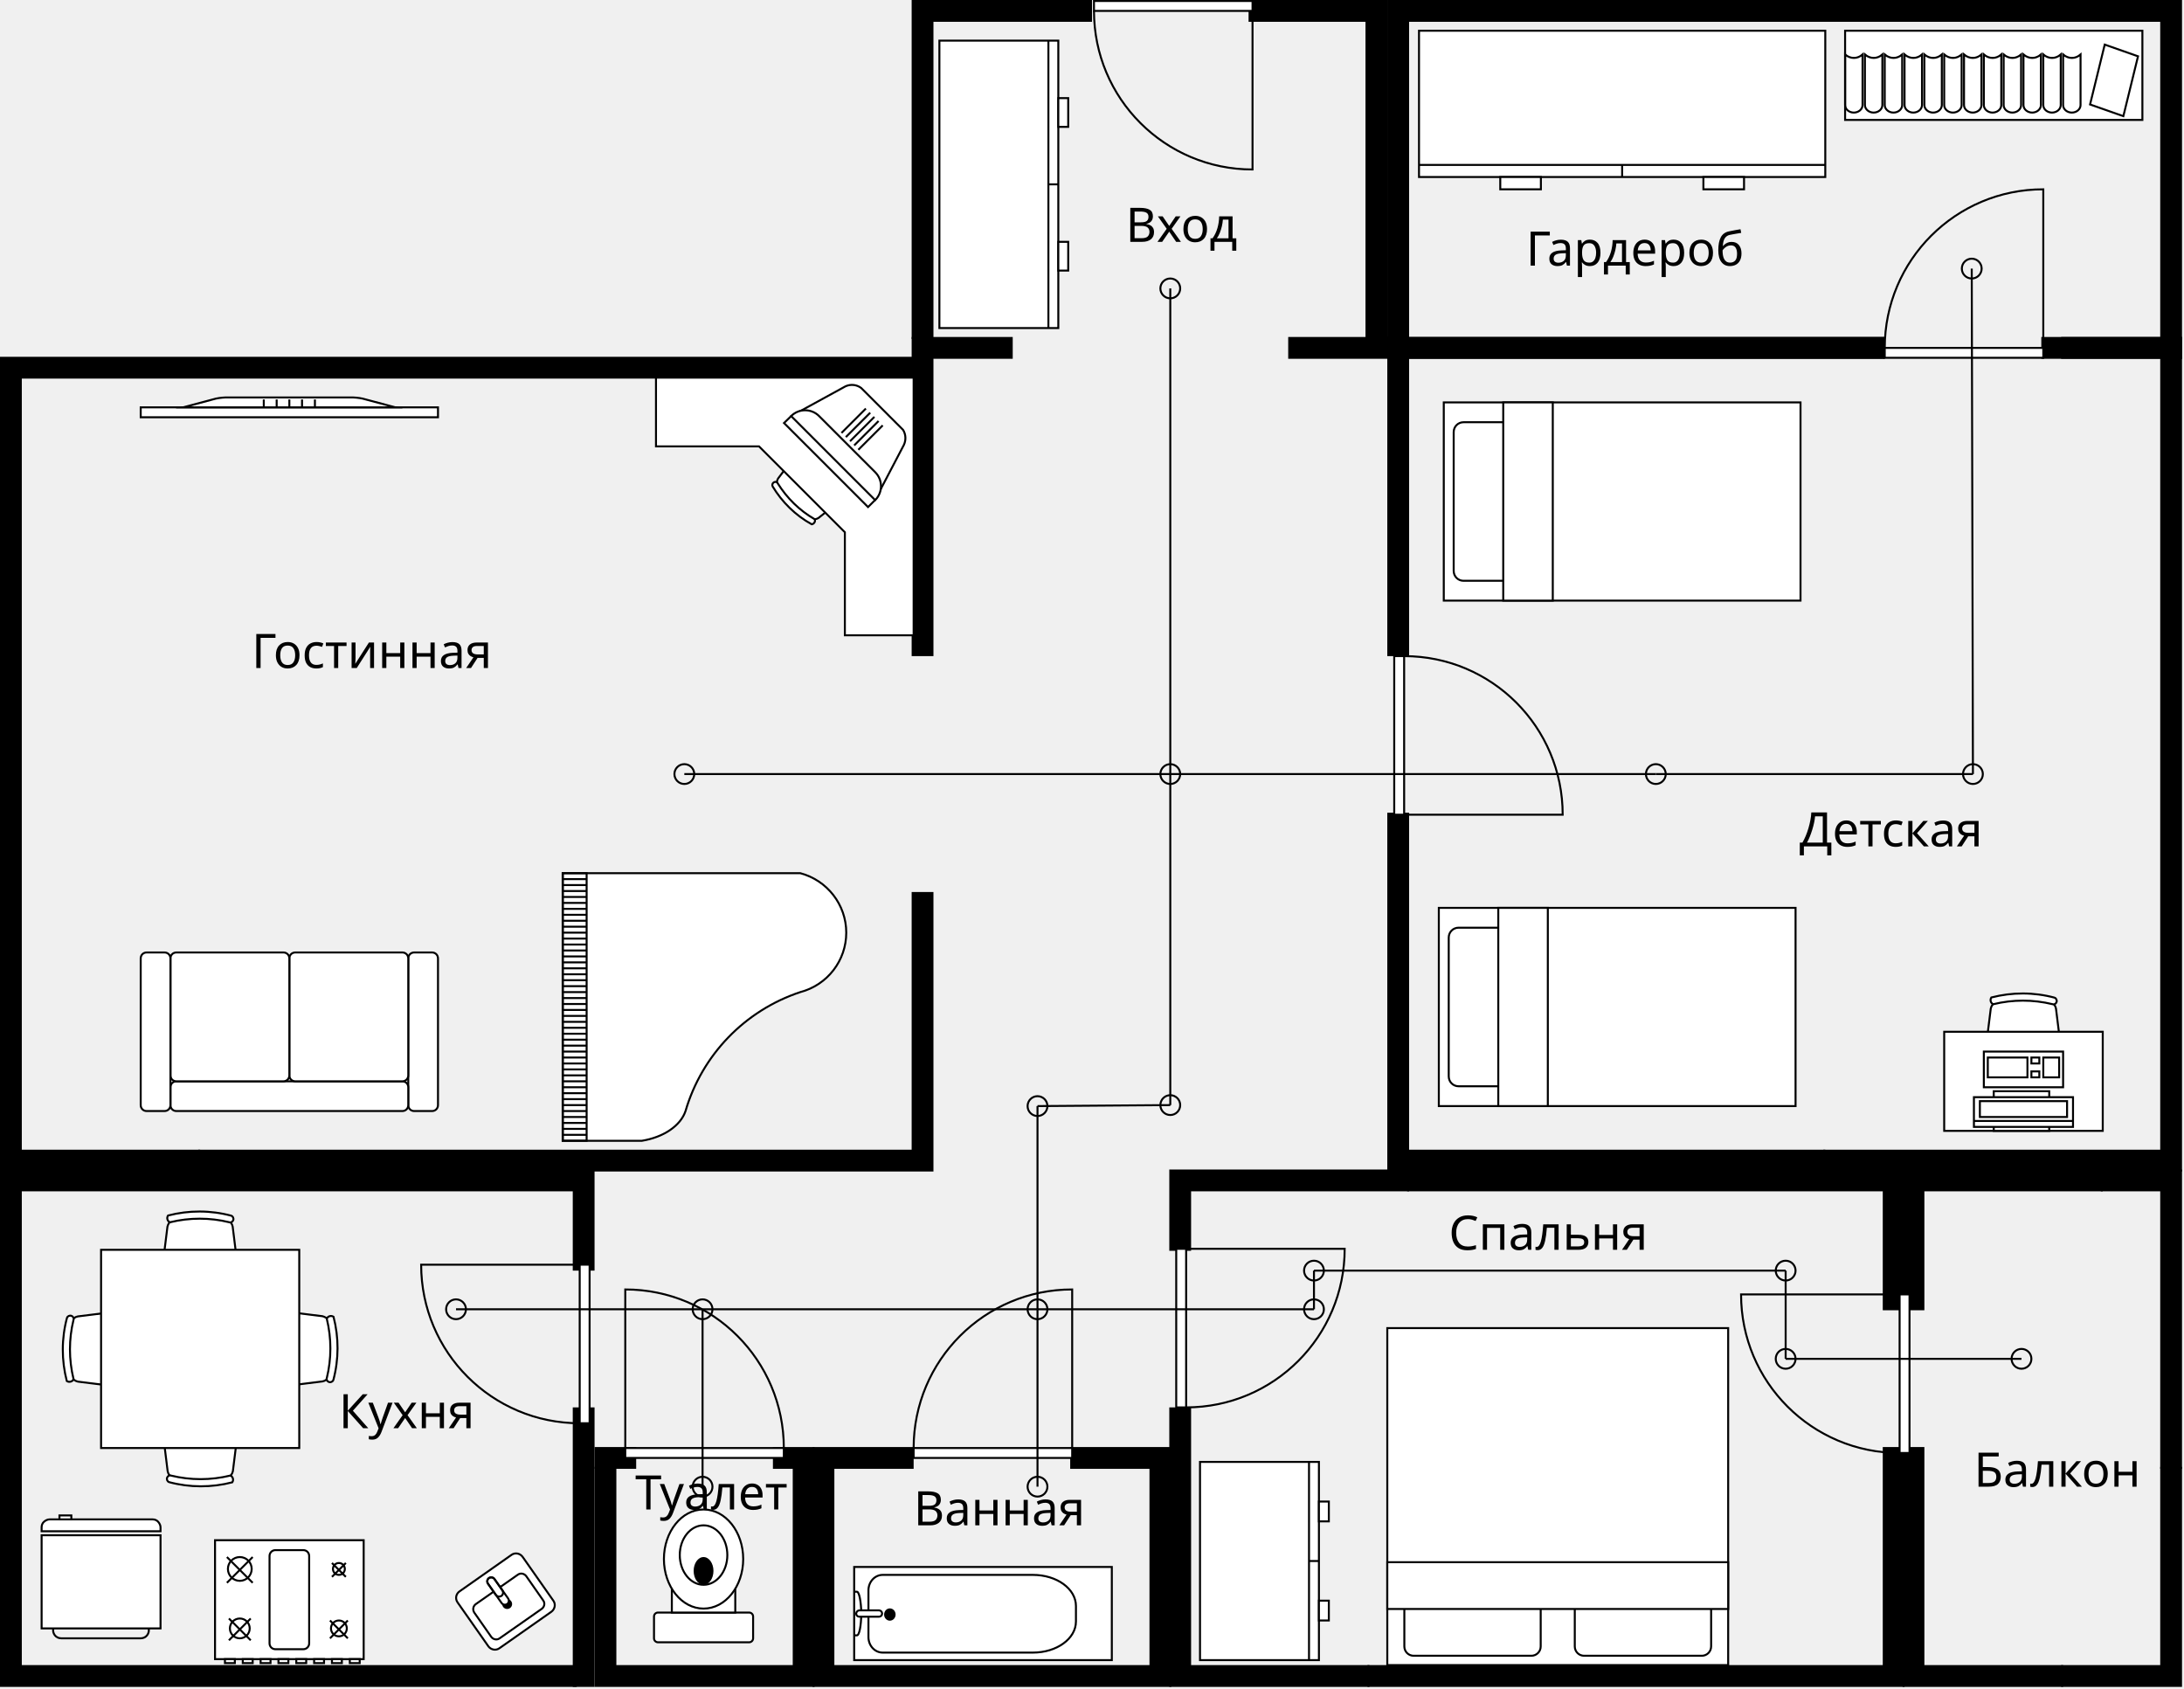
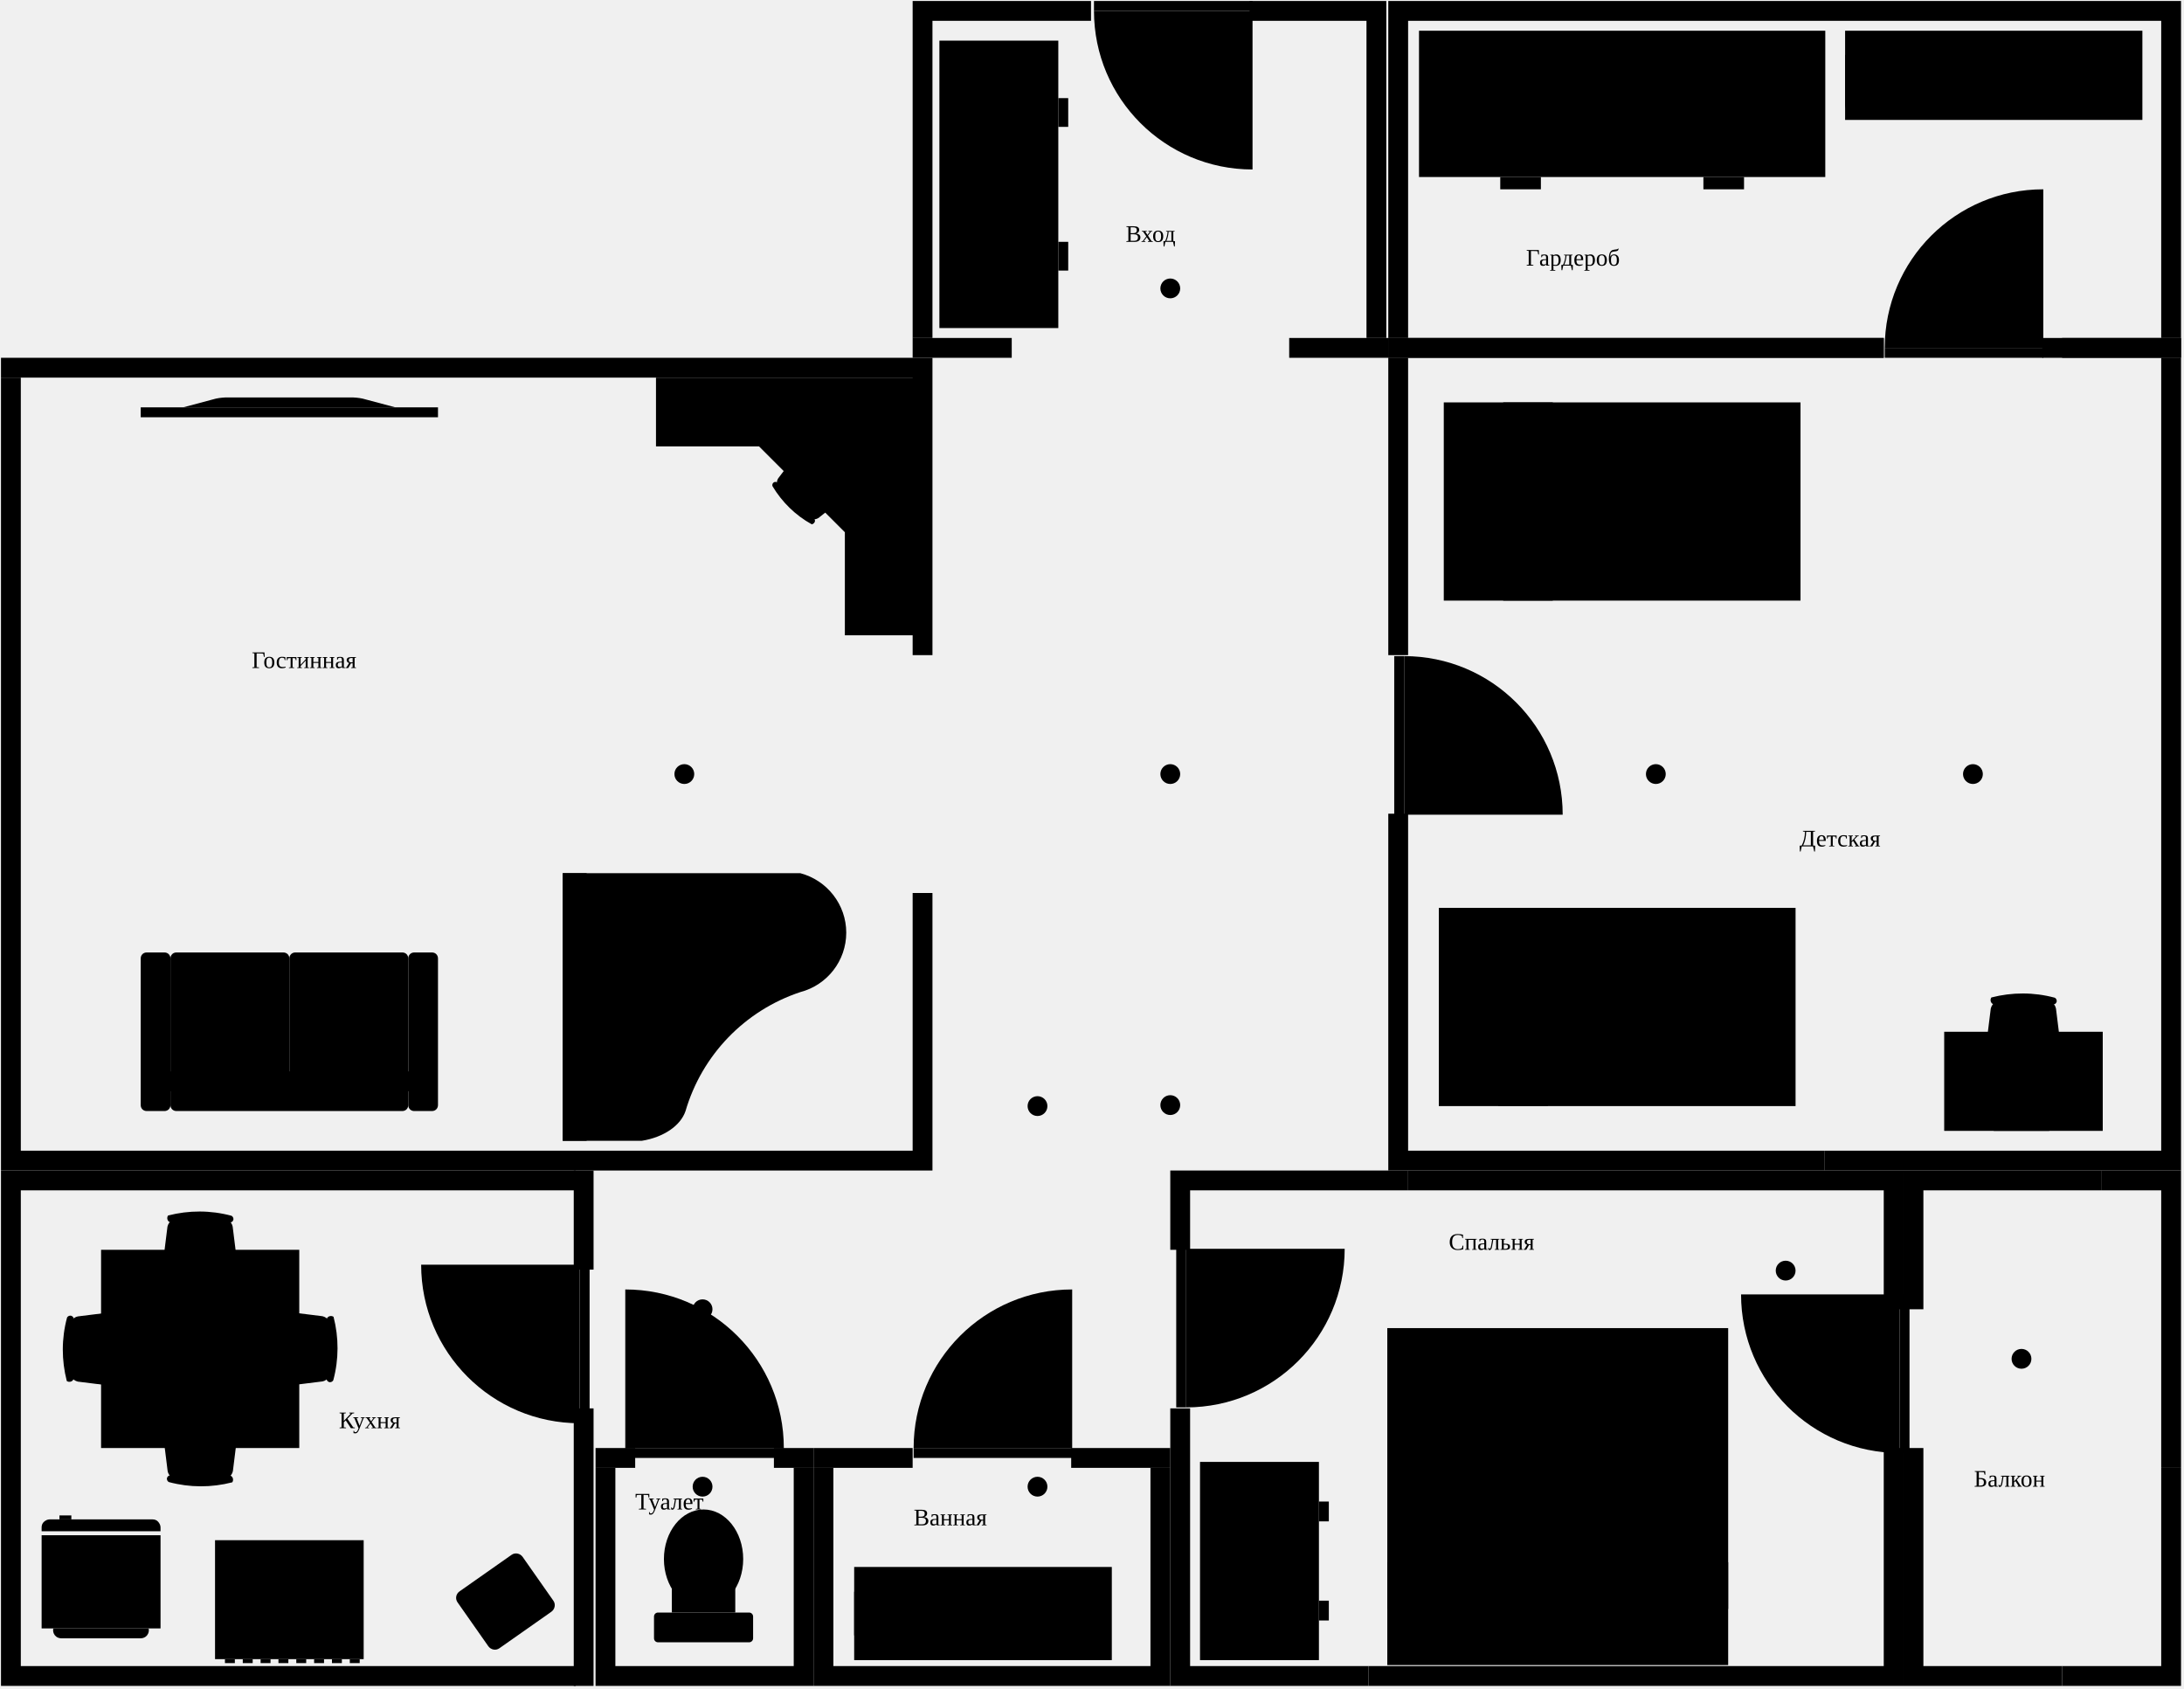
<svg xmlns="http://www.w3.org/2000/svg" version="1.1" id="Слой_1" x="0px" y="0px" viewBox="0 0 1102 852" style="enable-background:new 0 0 1102 852;" xml:space="preserve">
-   <style type="text/css">
- 	.st0{stroke:#000000;stroke-miterlimit:10;}
- 	.st1{stroke:#000000;}
- 	.st2{fill:#FFFFFF;stroke:#000000;}
- 	.st3{fill:none;stroke:#000000;stroke-miterlimit:10;}
- 	.st4{fill:#FFFFFF;stroke:#000000;stroke-miterlimit:10;}
- 	.st5{fill:none;stroke:#000000;}
- 	.st6{font-family:'MyriadPro-Regular';}
- 	.st7{font-size:24px;}
- </style>
  <g id="Floor_1">
    <g id="Гостинная">
      <path pointer-events="none" class="st0" d="M0.5,180.5h470v150h-10v-140H0.5V180.5z" />
      <path pointer-events="none" class="st0" d="M100.5,590.5H0.5v-400h10v390h90V590.5z" />
      <path pointer-events="none" class="st0" d="M470.5,450.5v140h-370v-10h360v-130H470.5z" />
    </g>
    <g id="Гардероб">
      <path pointer-events="none" class="st0" d="M700.5,170.5V0.5h400v170h-10v-160h-380v160H700.5z" />
      <rect x="700.5" y="170.5" pointer-events="none" class="st1" width="250" height="10" />
      <rect x="1040.5" y="170.5" pointer-events="none" class="st1" width="60" height="10" />
    </g>
    <g id="Детская">
      <path pointer-events="none" class="st0" d="M920.5,590.5h-220v-180h10v170h210V590.5z" />
      <rect x="700.5" y="180.5" pointer-events="none" class="st1" width="10" height="150" />
      <path pointer-events="none" class="st0" d="M1100.5,180.5v410h-180v-10h170v-400H1100.5z" />
      <rect x="700.5" y="170.5" pointer-events="none" class="st1" width="250" height="10" />
      <rect x="1030.5" y="170.5" pointer-events="none" class="st1" width="70" height="10" />
    </g>
    <g id="Кухня">
      <path pointer-events="none" class="st0" d="M290.5,850.5H0.5v-260h290v10h-280v240h280V850.5z" />
      <rect x="289.5" y="590.5" pointer-events="none" class="st1" width="10" height="50" />
      <rect x="289.5" y="710.5" pointer-events="none" class="st1" width="10" height="140" />
    </g>
    <g id="Балкон">
      <path pointer-events="none" class="st0" d="M960.5,660.5v-70h100v10h-90v60H960.5z" />
      <path pointer-events="none" class="st0" d="M1060.5,590.5h40v150h-10v-140h-30V590.5z" />
      <path pointer-events="none" class="st0" d="M1100.5,740.5v110h-60v-10h50v-100H1100.5z" />
      <path pointer-events="none" class="st0" d="M1040.5,850.5h-80v-120h10v110h70V850.5z" />
    </g>
    <g id="Спальня">
      <path pointer-events="none" class="st0" d="M710.5,590.5h250v70h-10v-60h-240V590.5z" />
      <path pointer-events="none" class="st0" d="M960.5,730.5v120h-270v-10h260v-110H960.5z" />
      <path pointer-events="none" class="st0" d="M690.5,850.5h-100v-140h10v130h90V850.5z" />
      <path pointer-events="none" class="st0" d="M590.5,630.5v-40h120v10h-110v30H590.5z" />
    </g>
    <g id="Ванная">
      <path pointer-events="none" class="st0" d="M590.5,740.5v110h-180v-110h10v100h160v-100H590.5z" />
      <rect x="540.5" y="730.5" pointer-events="none" class="st1" width="50" height="10" />
      <rect x="410.5" y="730.5" pointer-events="none" class="st1" width="50" height="10" />
    </g>
    <g id="Туалет">
      <path pointer-events="none" class="st0" d="M410.5,740.5v110h-110v-110h10v100h90v-100H410.5z" />
      <rect x="300.5" y="730.5" pointer-events="none" class="st1" width="20" height="10" />
      <rect x="390.5" y="730.5" pointer-events="none" class="st1" width="20" height="10" />
    </g>
    <g id="Вход">
      <rect x="460.5" y="170.5" pointer-events="none" class="st1" width="50" height="10" />
      <rect x="650.5" y="170.5" pointer-events="none" class="st1" width="50" height="10" />
      <path pointer-events="none" class="st0" d="M460.5,170.5V0.5h90v10h-80v160H460.5z" />
      <path pointer-events="none" class="st0" d="M630.5,0.5h69v170h-10v-160h-59V0.5z" />
    </g>
    <g id="Furniture">
      <rect x="315.5" y="730.5" pointer-events="none" class="st2" width="80" height="5" />
      <path pointer-events="none" class="st3" d="M395.5,730.5c0-44.2-35.8-80-80-80v80" />
      <rect x="461" y="730.5" pointer-events="none" class="st2" width="80" height="5" />
      <path pointer-events="none" class="st3" d="M461,730.5c0-44.2,35.8-80,80-80v80" />
      <rect x="593.5" y="630" pointer-events="none" class="st2" width="5" height="80" />
      <path pointer-events="none" class="st3" d="M598.5,710c44.2,0,80-35.8,80-80h-80" />
      <rect x="958.5" y="653" pointer-events="none" class="st2" width="5" height="80" />
      <path pointer-events="none" class="st3" d="M958.5,733c-44.2,0-80-35.8-80-80h80" />
      <rect x="292.5" y="638" pointer-events="none" class="st2" width="5" height="80" />
      <path pointer-events="none" class="st3" d="M292.5,718c-44.2,0-80-35.8-80-80h80" />
      <rect x="703.5" y="331" pointer-events="none" class="st2" width="5" height="80" />
      <path pointer-events="none" class="st3" d="M708.5,331c44.2,0,80,35.8,80,80h-80" />
      <rect x="951" y="175.5" pointer-events="none" class="st2" width="80" height="5" />
      <path pointer-events="none" class="st3" d="M951,175.5c0-44.2,35.8-80,80-80v80" />
      <path pointer-events="none" class="st4" d="M392.6,241.4l12.6-16.7c1.8-2.5,4.9-3.8,7.9-3.2c7.4,5.2,13.9,11.5,19.3,18.7   c0.7,3-0.5,6.2-3,8l-16.4,13.1c-2,1.3-5,0.8-7.4-1.1l-11.8-11.5C391.9,246.4,391.4,243.4,392.6,241.4z" />
      <path pointer-events="none" class="st4" d="M389.8,245.3c-0.3-0.7,0-1.6,0.7-2c0.7-0.4,1.6-0.2,1.9,0.5c4.7,7.5,11,13.7,18.6,18.1   c0.3,0.5,0.3,1.1,0,1.6c-0.3,0.5-0.8,0.9-1.4,1C401.4,260,394.6,253.3,389.8,245.3" />
      <path pointer-events="none" class="st4" d="M461,190.5v130h-34.7v-52L383,225.2h-52v-34.7H461z" />
      <path pointer-events="none" class="st4" d="M395.6,213.4l42.4,42.4l3.5-3.5l14.6-27.9c1.1-2.4,1-5.2-0.4-7.5l-21.2-21.2   c-2.3-1.7-5.3-2-7.9-0.8l-27.4,15L395.6,213.4z" />
      <path pointer-events="none" class="st4" d="M436.9,206.1l-12.3,12.3 M439.1,208.2l-12.3,12.3 M441.2,210.3l-12.3,12.3 M445.4,214.6   l-12.3,12.3 M443.3,212.4L431,224.7 M441.6,252.3c3.9-3.9,3.9-10.2,0-14.1l-28.3-28.3c-3.9-3.9-10.2-3.9-14.1,0L441.6,252.3z" />
      <rect x="81" y="540.5" pointer-events="none" class="st2" width="130" height="10" />
      <path pointer-events="none" class="st2" d="M218,560.5h-9c-1.7,0-3-1.3-3-3v-74c0-1.7,1.3-3,3-3h9c1.7,0,3,1.3,3,3v74   C221,559.2,219.7,560.5,218,560.5z" />
      <path pointer-events="none" class="st2" d="M203,560.5H89c-1.7,0-3-1.3-3-3v-9c0-1.7,1.3-3,3-3h114c1.7,0,3,1.3,3,3v9   C206,559.2,204.7,560.5,203,560.5z" />
      <path pointer-events="none" class="st2" d="M203,545.5h-54c-1.7,0-3-1.3-3-3v-59c0-1.7,1.3-3,3-3h54c1.7,0,3,1.3,3,3v59   C206,544.2,204.7,545.5,203,545.5z" />
      <path pointer-events="none" class="st2" d="M143,545.5H89c-1.7,0-3-1.3-3-3v-59c0-1.7,1.3-3,3-3h54c1.7,0,3,1.3,3,3v59   C146,544.2,144.7,545.5,143,545.5z" />
      <path pointer-events="none" class="st2" d="M83,560.5h-9c-1.7,0-3-1.3-3-3v-74c0-1.7,1.3-3,3-3h9c1.7,0,3,1.3,3,3v74   C86,559.2,84.7,560.5,83,560.5z" />
      <rect x="71" y="205.5" pointer-events="none" class="st2" width="150" height="5" />
      <path pointer-events="none" class="st4" d="M92.4,205.5l15-4c1.9-0.6,4.2-0.9,6.4-1h64.3c2.3,0.1,4.5,0.4,6.4,1l15,4H92.4z" />
      <path pointer-events="none" class="st3" d="M133.1,201.5v4 M139.6,201.5v4 M146,201.5v4 M158.9,201.5v4 M152.4,201.5v4" />
      <path pointer-events="none" class="st4" d="M284,440.5h119.8c13.6,3.6,23.2,15.9,23.2,30s-9.5,26.4-23.2,30   c-28,9.3-49.6,31.7-57.9,60c-2.5,7.4-11,13.2-22,15h-40V440.5z" />
      <rect x="284" y="440.5" pointer-events="none" class="st5" width="12" height="135" />
      <polygon pointer-events="none" class="st5" points="427,440.5 427,440.5 427,440.5  " />
      <path pointer-events="none" class="st3" d="M296,443.5h-12 M296,449.5h-12 M296,455.5h-12 M296,461.5h-12 M296,467.5h-12    M296,473.5h-12 M296,479.5h-12 M296,485.5h-12 M296,491.5h-12 M296,446.5h-12 M296,452.5h-12 M296,458.5h-12 M296,464.5h-12    M296,470.5h-12 M296,476.5h-12 M296,482.5h-12 M296,488.5h-12 M296,494.5h-12 M296,497.5h-12 M296,503.5h-12 M296,509.5h-12    M296,515.5h-12 M296,521.5h-12 M296,527.5h-12 M296,533.5h-12 M296,539.5h-12 M296,545.5h-12 M296,500.5h-12 M296,506.5h-12    M296,512.5h-12 M296,518.5h-12 M296,524.5h-12 M296,530.5h-12 M296,536.5h-12 M296,542.5h-12 M296,548.5h-12 M296,551.5h-12    M296,557.5h-12 M296,563.5h-12 M296,569.5h-12 M296,554.5h-12 M296,560.5h-12 M296,566.5h-12 M296,572.5h-12" />
      <rect x="716" y="15.5" pointer-events="none" class="st2" width="205" height="73.8" />
      <path pointer-events="none" class="st3" d="M716,83.2h205 M818.5,83.2v6.2" />
      <rect x="757" y="89.3" pointer-events="none" class="st2" width="20.5" height="6.2" />
      <rect x="859.5" y="89.3" pointer-events="none" class="st2" width="20.5" height="6.2" />
      <rect x="931" y="15.5" pointer-events="none" class="st2" width="150" height="45" />
      <path pointer-events="none" class="st3" d="M931,53c0,2.1,2,3.8,4.4,3.8c2.4,0,4.4-1.7,4.4-3.8V27.5c-2.6,2.3-6.1,2.3-8.8,0V53z    M941,53c0,2.1,2,3.8,4.4,3.8c2.4,0,4.4-1.7,4.4-3.8V27.5c-2.6,2.3-6.1,2.3-8.8,0V53z M951,53c0,2.1,2,3.8,4.4,3.8   c2.4,0,4.4-1.7,4.4-3.8V27.5c-2.6,2.3-6.1,2.3-8.8,0V53z M961,53c0,2.1,2,3.8,4.4,3.8c2.4,0,4.4-1.7,4.4-3.8V27.5   c-2.6,2.3-6.1,2.3-8.8,0V53z M971,53c0,2.1,2,3.8,4.4,3.8c2.4,0,4.4-1.7,4.4-3.8V27.5c-2.6,2.3-6.1,2.3-8.8,0V53z M981,53   c0,2.1,2,3.8,4.4,3.8c2.4,0,4.4-1.7,4.4-3.8V27.5c-2.6,2.3-6.1,2.3-8.8,0V53z M991,53c0,2.1,2,3.8,4.4,3.8c2.4,0,4.4-1.7,4.4-3.8   V27.5c-2.6,2.3-6.1,2.3-8.8,0V53z M1001,53c0,2.1,2,3.8,4.4,3.8c2.4,0,4.4-1.7,4.4-3.8V27.5c-2.6,2.3-6.1,2.3-8.8,0V53z M1011,53   c0,2.1,2,3.8,4.4,3.8c2.4,0,4.4-1.7,4.4-3.8V27.5c-2.6,2.3-6.1,2.3-8.8,0V53z M1021,53c0,2.1,2,3.8,4.4,3.8c2.4,0,4.4-1.7,4.4-3.8   V27.5c-2.6,2.3-6.1,2.3-8.8,0V53z M1031,53c0,2.1,2,3.8,4.4,3.8c2.4,0,4.4-1.7,4.4-3.8V27.5c-2.6,2.3-6.1,2.3-8.8,0V53z M1041,53   c0,2.1,2,3.8,4.4,3.8c2.4,0,4.4-1.7,4.4-3.8V27.5c-2.6,2.3-6.1,2.3-8.8,0V53z M1062,22.5l-7.4,30.2l16.8,5.9l7.4-30.2L1062,22.5z" />
      <rect x="728.5" y="203" pointer-events="none" class="st2" width="180" height="100" />
      <path pointer-events="none" class="st5" d="M733.5,288v-70c0-2.8,2.2-5,5-5h30c2.8,0,5,2.2,5,5v70c0,2.8-2.2,5-5,5h-30   C735.7,293,733.5,290.8,733.5,288z" />
      <rect x="758.5" y="203" pointer-events="none" class="st2" width="25" height="100" />
      <rect x="726" y="458" pointer-events="none" class="st2" width="180" height="100" />
      <path pointer-events="none" class="st5" d="M731,543v-70c0-2.8,2.2-5,5-5h30c2.8,0,5,2.2,5,5v70c0,2.8-2.2,5-5,5h-30   C733.2,548,731,545.8,731,543z" />
      <rect x="756" y="458" pointer-events="none" class="st2" width="25" height="100" />
      <path pointer-events="none" class="st4" d="M1037.4,508.8l3,24.1c0.6,3.5-1,7.1-4,9c-10.2,1.6-20.7,1.6-30.9,0c-3-1.9-4.5-5.5-4-9   l3-24.1c0.6-2.7,3.4-4.7,7-5h18.9C1034,504.1,1036.9,506.1,1037.4,508.8z" />
      <path pointer-events="none" class="st4" d="M1036.7,503.3c0.8,0.3,1.3,1.3,1,2.2c-0.3,0.9-1.2,1.4-2,1.1c-9.9-2.4-20.1-2.4-29.9,0   c-0.6-0.2-1.1-0.7-1.3-1.4c-0.2-0.7-0.1-1.4,0.3-2C1015.3,500.5,1026.2,500.5,1036.7,503.3" />
      <rect x="981" y="520.5" pointer-events="none" class="st2" width="80" height="50" />
      <rect x="1001" y="530.5" pointer-events="none" class="st2" width="40" height="18" />
      <rect x="1006" y="550.5" pointer-events="none" class="st2" width="28" height="20" />
      <rect x="996" y="553.5" pointer-events="none" class="st2" width="50" height="15" />
      <rect x="1003" y="533.5" pointer-events="none" class="st5" width="20" height="10" />
      <rect x="1031" y="533.5" pointer-events="none" class="st5" width="8" height="10" />
      <rect x="1025" y="533.5" pointer-events="none" class="st5" width="4" height="3" />
      <rect x="1025" y="540.5" pointer-events="none" class="st5" width="4" height="3" />
      <path pointer-events="none" class="st3" d="M996,565.5h50" />
      <rect x="999" y="555.5" pointer-events="none" class="st5" width="44" height="8" />
      <rect x="700" y="670" pointer-events="none" class="st2" width="172" height="170" />
      <path pointer-events="none" class="st5" d="M858.7,835.3h-59.4c-2.6,0-4.7-2.1-4.7-4.7v-28.3c0-2.6,2.1-4.7,4.7-4.7h59.4   c2.6,0,4.7,2.1,4.7,4.7v28.3C863.4,833.2,861.3,835.3,858.7,835.3z" />
      <path pointer-events="none" class="st5" d="M772.7,835.3h-59.4c-2.6,0-4.7-2.1-4.7-4.7v-28.3c0-2.6,2.1-4.7,4.7-4.7h59.4   c2.6,0,4.7,2.1,4.7,4.7v28.3C777.4,833.2,775.3,835.3,772.7,835.3z" />
      <rect x="700" y="788.1" pointer-events="none" class="st2" width="172" height="23.6" />
      <rect x="605.5" y="737.5" pointer-events="none" class="st2" width="60" height="100" />
      <path pointer-events="none" class="st3" d="M660.5,837.5v-100 M660.5,787.5h5" />
      <rect x="665.5" y="807.5" pointer-events="none" class="st2" width="5" height="10" />
      <rect x="665.5" y="757.5" pointer-events="none" class="st2" width="5" height="10" />
      <rect x="108.5" y="777" pointer-events="none" class="st2" width="75" height="60" />
      <ellipse pointer-events="none" class="st5" cx="171" cy="791.5" rx="3" ry="3" />
      <ellipse pointer-events="none" class="st5" cx="171" cy="821.5" rx="4" ry="4" />
      <ellipse pointer-events="none" class="st5" cx="121" cy="821.5" rx="5" ry="5" />
      <ellipse pointer-events="none" class="st5" cx="121" cy="791.5" rx="6" ry="6" />
      <path pointer-events="none" class="st3" d="M167.5,788.5l7,7 M174.5,788.5l-7,7 M166.5,817.5l9,9 M175.5,817.5l-9,9 M114.5,785.5   l13,13 M127.5,785.5l-13,13 M115.5,816.5l11,11 M126.5,816.5l-11,11" />
      <path pointer-events="none" class="st5" d="M139,782h14c1.7,0,3,1.3,3,3v44c0,1.7-1.3,3-3,3h-14c-1.7,0-3-1.3-3-3v-44   C136,783.3,137.3,782,139,782z" />
      <rect x="113.5" y="837" pointer-events="none" class="st2" width="5" height="2" />
      <rect x="122.5" y="837" pointer-events="none" class="st2" width="5" height="2" />
      <rect x="131.5" y="837" pointer-events="none" class="st2" width="5" height="2" />
      <rect x="140.5" y="837" pointer-events="none" class="st2" width="5" height="2" />
      <rect x="149.5" y="837" pointer-events="none" class="st2" width="5" height="2" />
      <rect x="158.5" y="837" pointer-events="none" class="st2" width="5" height="2" />
      <rect x="167.5" y="837" pointer-events="none" class="st2" width="5" height="2" />
      <rect x="176.5" y="837" pointer-events="none" class="st2" width="5" height="2" />
      <path pointer-events="none" class="st2" d="M231.9,802.8l26.2-18.4c1.8-1.3,4.3-0.8,5.6,1l15.5,22.1c1.3,1.8,0.8,4.3-1,5.6   l-26.2,18.4c-1.8,1.3-4.3,0.8-5.6-1l-15.5-22.1C229.6,806.6,230,804.1,231.9,802.8z" />
      <path pointer-events="none" class="st5" d="M240,809.3l21.3-14.9c1.4-1,3.2-0.6,4.2,0.7l8.6,12.3c1,1.4,0.6,3.2-0.7,4.2l-21.3,14.9   c-1.4,1-3.2,0.6-4.2-0.7l-8.6-12.3C238.4,812.1,238.7,810.3,240,809.3z" />
      <ellipse pointer-events="none" cx="255.9" cy="809.2" rx="2.5" ry="2.5" />
      <polygon pointer-events="none" class="st5" points="228.6,805.1 228.6,805.1 228.6,805.1  " />
      <path pointer-events="none" class="st2" d="M246.7,796.1L246.7,796.1c0.9-0.6,2.2-0.4,2.8,0.5l6.9,9.8c0.6,0.9,0.4,2.2-0.5,2.8l0,0   c-0.9,0.6-2.2,0.4-2.8-0.5l-6.9-9.8C245.6,798,245.8,796.8,246.7,796.1z" />
      <path pointer-events="none" class="st5" d="M246.7,796.1L246.7,796.1c0.9-0.6,2.2-0.4,2.8,0.5l4,5.7c0.6,0.9,0.4,2.2-0.5,2.8l0,0   c-0.9,0.6-2.2,0.4-2.8-0.5l-4-5.7C245.6,798,245.8,796.8,246.7,796.1z" />
      <path pointer-events="none" class="st4" d="M117.4,618.8l3,24.1c0.6,3.5-1,7.1-4,9c-10.2,1.6-20.7,1.6-30.9,0c-3-1.9-4.6-5.5-4-9   l3-24.1c0.6-2.7,3.4-4.7,7-5h18.9C114,614.1,116.9,616.1,117.4,618.8z" />
      <path pointer-events="none" class="st4" d="M116.7,613.3c0.8,0.3,1.3,1.3,1,2.2c-0.3,0.9-1.2,1.4-2,1.1c-9.8-2.4-20-2.4-29.9,0   c-0.6-0.2-1.1-0.7-1.3-1.4c-0.2-0.7-0.1-1.4,0.3-2C95.3,610.5,106.2,610.5,116.7,613.3" />
      <path pointer-events="none" class="st4" d="M84.6,742.2l-3-24.1c-0.6-3.5,1-7.1,4-9c10.2-1.6,20.7-1.6,30.9,0c3,1.9,4.6,5.5,4,9   l-3,24.1c-0.6,2.7-3.4,4.7-7,5H91.5C88,746.9,85.1,744.9,84.6,742.2z" />
      <path pointer-events="none" class="st4" d="M85.3,747.7c-0.8-0.3-1.3-1.3-1-2.2c0.3-0.9,1.2-1.4,2-1.1c9.8,2.4,20,2.4,29.9,0   c0.6,0.2,1.1,0.7,1.3,1.4c0.2,0.7,0.1,1.4-0.3,2C106.7,750.5,95.8,750.5,85.3,747.7" />
      <path pointer-events="none" class="st4" d="M39.3,664.1l24.1-3c3.5-0.6,7.1,1,9,4c1.6,10.2,1.6,20.7,0,30.9c-1.9,3-5.5,4.5-9,4   l-24.1-3c-2.7-0.6-4.7-3.4-5-7V671C34.6,667.5,36.6,664.6,39.3,664.1z" />
      <path pointer-events="none" class="st4" d="M33.8,664.8c0.3-0.8,1.3-1.3,2.2-1c0.9,0.3,1.4,1.2,1.1,2c-2.4,9.8-2.4,20,0,29.9   c-0.2,0.6-0.7,1.1-1.4,1.3c-0.7,0.2-1.4,0.1-2-0.3C31,686.2,31,675.3,33.8,664.8" />
      <path pointer-events="none" class="st4" d="M162.7,696.9l-24.1,3c-3.5,0.6-7.1-1-9-4c-1.6-10.2-1.6-20.7,0-30.9c1.9-3,5.5-4.5,9-4   l24.1,3c2.7,0.6,4.7,3.4,5,7V690C167.4,693.5,165.4,696.4,162.7,696.9z" />
      <path pointer-events="none" class="st4" d="M168.2,696.2c-0.3,0.8-1.3,1.3-2.2,1c-0.9-0.3-1.4-1.2-1.1-2c2.4-9.8,2.4-20,0-29.9   c0.2-0.6,0.7-1.1,1.4-1.3c0.7-0.2,1.4-0.1,2,0.3C171,674.8,171,685.7,168.2,696.2" />
      <rect x="51" y="630.5" pointer-events="none" class="st2" width="100" height="100" />
      <path pointer-events="none" class="st4" d="M21,772.5v-2c0-1.1,0.4-2.1,1.2-2.8s1.8-1.2,2.8-1.2h52c1.1,0,2.1,0.4,2.8,1.2   s1.2,1.8,1.2,2.8v2H21z" />
      <rect x="21" y="774.5" pointer-events="none" class="st2" width="60" height="47" />
      <path pointer-events="none" class="st3" d="M75,821.5c0.3,1.2,0,2.5-0.8,3.5c-0.8,1-2,1.5-3.3,1.5H31c-1.3,0-2.5-0.5-3.3-1.5   c-0.8-1-1.1-2.3-0.8-3.5" />
      <rect x="30" y="764.5" pointer-events="none" class="st2" width="6" height="2" />
      <rect x="431" y="790.5" pointer-events="none" class="st2" width="130" height="47" />
      <path pointer-events="none" class="st3" d="M438.2,802.3c0-4.3,3.2-7.8,7.2-7.8h75.8c12,0,21.7,7,21.7,15.7v7.8   c0,8.7-9.7,15.7-21.7,15.7h-75.8c-4,0-7.2-3.5-7.2-7.8V802.3z" />
      <path pointer-events="none" class="st3" d="M431,803h1.4c1.1,0,2.1,4.8,2.2,11c-0.1,6.2-1,11-2.2,11H431" />
      <path pointer-events="none" class="st2" d="M433.6,812.4h9.9c0.9,0,1.6,0.7,1.6,1.6l0,0c0,0.9-0.7,1.6-1.6,1.6h-9.9   c-0.9,0-1.6-0.7-1.6-1.6l0,0C432.1,813.1,432.8,812.4,433.6,812.4z" />
      <ellipse pointer-events="none" cx="449" cy="814.5" rx="2.9" ry="3.1" />
      <path pointer-events="none" class="st2" d="M378,828.5h-46c-1.1,0-2-0.9-2-2v-11c0-1.1,0.9-2,2-2h46c1.1,0,2,0.9,2,2v11   C380,827.6,379.1,828.5,378,828.5z" />
      <rect x="339" y="796.5" pointer-events="none" class="st2" width="32" height="17" />
      <ellipse pointer-events="none" class="st2" cx="355" cy="786.5" rx="20" ry="25" />
      <ellipse pointer-events="none" class="st5" cx="355" cy="784.5" rx="12" ry="15" />
      <ellipse pointer-events="none" cx="355" cy="792.5" rx="5" ry="7" />
      <rect x="474" y="20.5" pointer-events="none" class="st2" width="60" height="145" />
      <path pointer-events="none" class="st3" d="M529,165.5v-145 M529,93h5" />
      <rect x="534" y="122" pointer-events="none" class="st2" width="5" height="14.5" />
      <rect x="534" y="49.5" pointer-events="none" class="st2" width="5" height="14.5" />
      <rect x="552" y="0.5" pointer-events="none" class="st2" width="80" height="5" />
      <path pointer-events="none" class="st3" d="M552,5.5c0,44.2,35.8,80,80,80v-80" />
    </g>
    <circle id="Cross-1" class="st3" cx="590.5" cy="390.5" r="5" />
    <circle id="Cross-2" class="st3" cx="590.5" cy="557.5" r="5" />
    <circle id="Cross-3" class="st3" cx="523.5" cy="558" r="5" />
    <circle id="Cross-4" class="st3" cx="523.5" cy="660.5" r="5" />
    <circle id="Cross-5" class="st3" cx="354.5" cy="660.5" r="5" />
    <line id="Cross-1__Cross-2" class="st3" x1="590.5" y1="390.5" x2="590.5" y2="557.5" />
    <line id="Cross-2__Cross-3" class="st3" x1="523.5" y1="558" x2="590.5" y2="557.5" />
    <line id="Cross-3__Cross-4" class="st3" x1="523.5" y1="660.5" x2="523.5" y2="558" />
    <line id="Cross-4__Cross-5" class="st3" x1="523.5" y1="660.5" x2="354.5" y2="660.5" />
    <circle id="Гостинная" class="st3" cx="345.3" cy="390.5" r="5" />
    <line id="Гостинная__Cross-1" class="st3" x1="345.3" y1="390.5" x2="590.5" y2="390.5" />
    <circle id="Cross-6" class="st3" cx="995.5" cy="390.5" r="5" />
    <circle id="Детская" class="st3" cx="835.5" cy="390.5" r="5" />
    <line id="Cross-1__Детская" class="st3" x1="590.5" y1="390.5" x2="835.5" y2="390.5" />
    <line id="Детская__Cross-6" class="st3" x1="835.5" y1="390.5" x2="995.5" y2="390.5" />
    <circle id="Гардероб" class="st3" cx="994.9" cy="135.5" r="5" />
    <line id="Cross-6__Гардероб" class="st3" x1="995.5" y1="390.5" x2="994.9" y2="135.5" />
    <circle id="Cross-6" class="st3" cx="590.5" cy="145.5" r="5" />
    <line id="Вход__Cross-1" class="st3" x1="590.5" y1="390.5" x2="590.5" y2="145.5" />
    <circle id="Туалет" class="st3" cx="354.5" cy="750" r="5" />
    <circle id="Ванная" class="st3" cx="523.5" cy="750" r="5" />
    <line id="Cross-5__Туалет" class="st3" x1="354.5" y1="660.5" x2="354.5" y2="750" />
    <line id="Cross-4__Ванная" class="st3" x1="523.5" y1="660.5" x2="523.5" y2="750" />
    <circle id="Спальня" class="st3" cx="663" cy="660.5" r="5" />
    <circle id="Cross-7" class="st3" cx="663" cy="641" r="5" />
    <circle id="Cross-8" class="st3" cx="901" cy="641" r="5" />
    <circle id="Cross-9" class="st3" cx="901" cy="685.5" r="5" />
    <circle id="Балкон" class="st3" cx="1020" cy="685.5" r="5" />
    <line id="Cross-4__Спальня" class="st3" x1="523.5" y1="660.5" x2="663" y2="660.5" />
    <line id="Спальня__Cross-7" class="st3" x1="663" y1="660.5" x2="663" y2="641" />
    <line id="Cross-7__Cross-8" class="st3" x1="663" y1="641" x2="901" y2="641" />
    <line id="Cross-8__Cross-9" class="st3" x1="901" y1="641" x2="901" y2="685.5" />
    <line id="Cross-9__Балкон" class="st3" x1="901" y1="685.5" x2="1020" y2="685.5" />
    <circle id="Кухня" class="st3" cx="230.1" cy="660.5" r="5" />
    <line id="Cross-5__Кухня" class="st3" x1="354.5" y1="660.5" x2="230.1" y2="660.5" />
    <g id="rooms">
      <text transform="matrix(1 0 0 1 127 337)" class="st6 st7">Гостинная</text>
      <text transform="matrix(1 0 0 1 568 122)" class="st6 st7">Вход</text>
      <text transform="matrix(1 0 0 1 770 134)" class="st6 st7">Гардероб</text>
      <text transform="matrix(1 0 0 1 908 427)" class="st6 st7">Детская</text>
      <text transform="matrix(1 0 0 1 171 720.5)" class="st6 st7">Кухня</text>
      <text transform="matrix(1 0 0 1 731 630.5)" class="st6 st7">Спальня</text>
      <text transform="matrix(1 0 0 1 996 750)" class="st6 st7">Балкон</text>
      <text transform="matrix(1 0 0 1 461 769.5)" class="st6 st7">Ванная</text>
      <text transform="matrix(1 0 0 1 320.5 761.5)" class="st6 st7">Туалет</text>
    </g>
  </g>
</svg>
